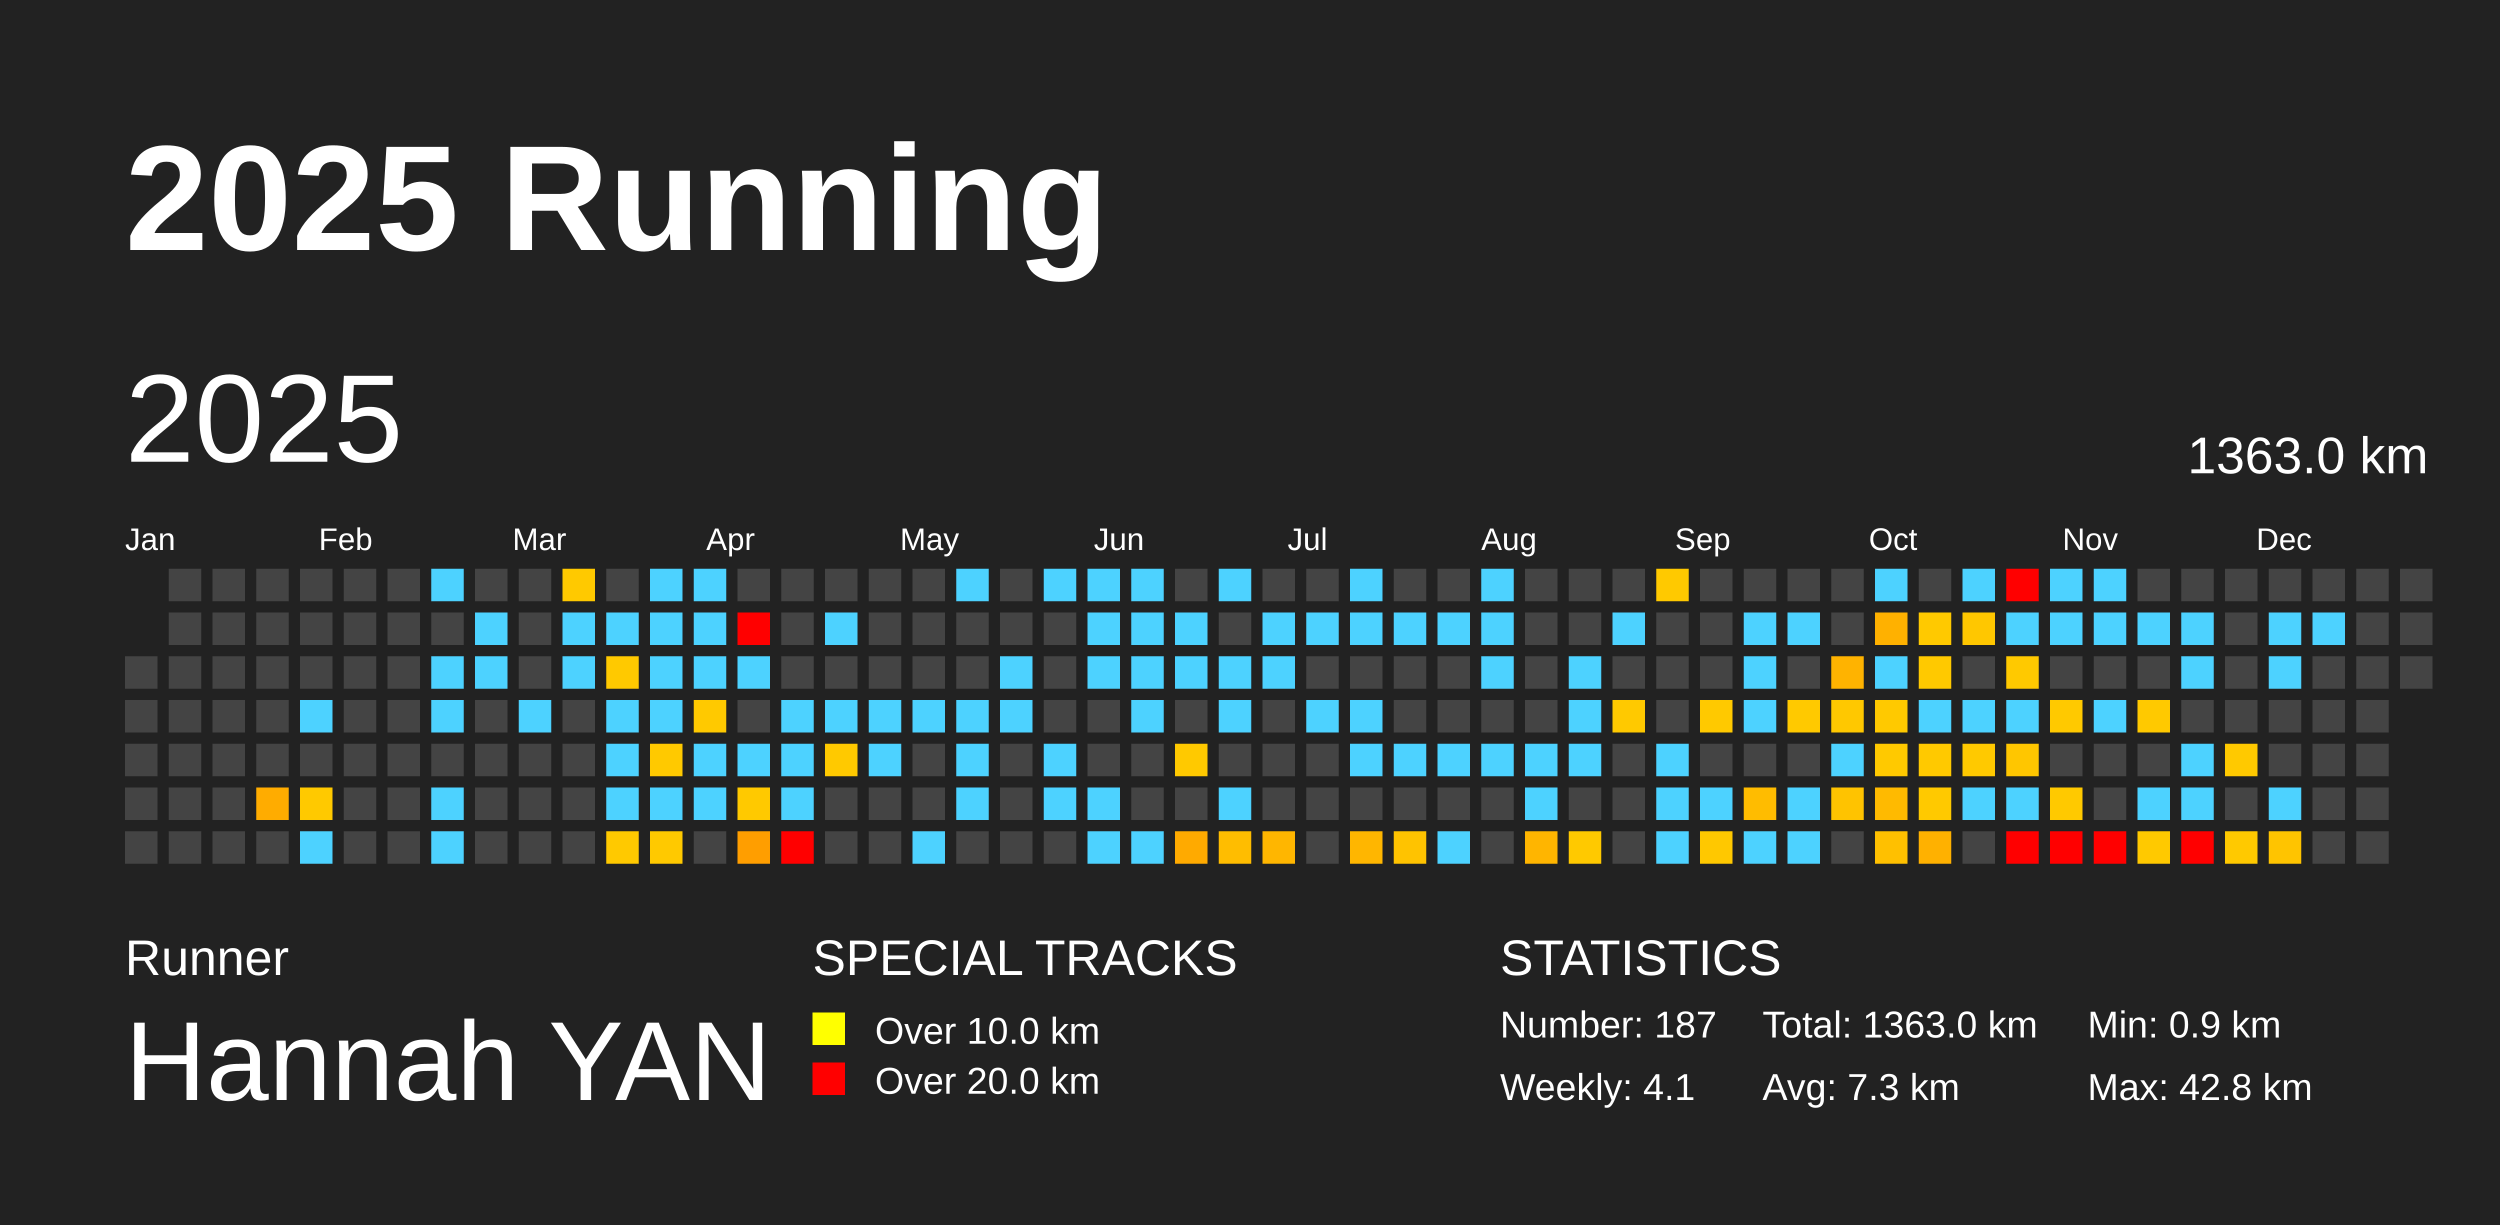
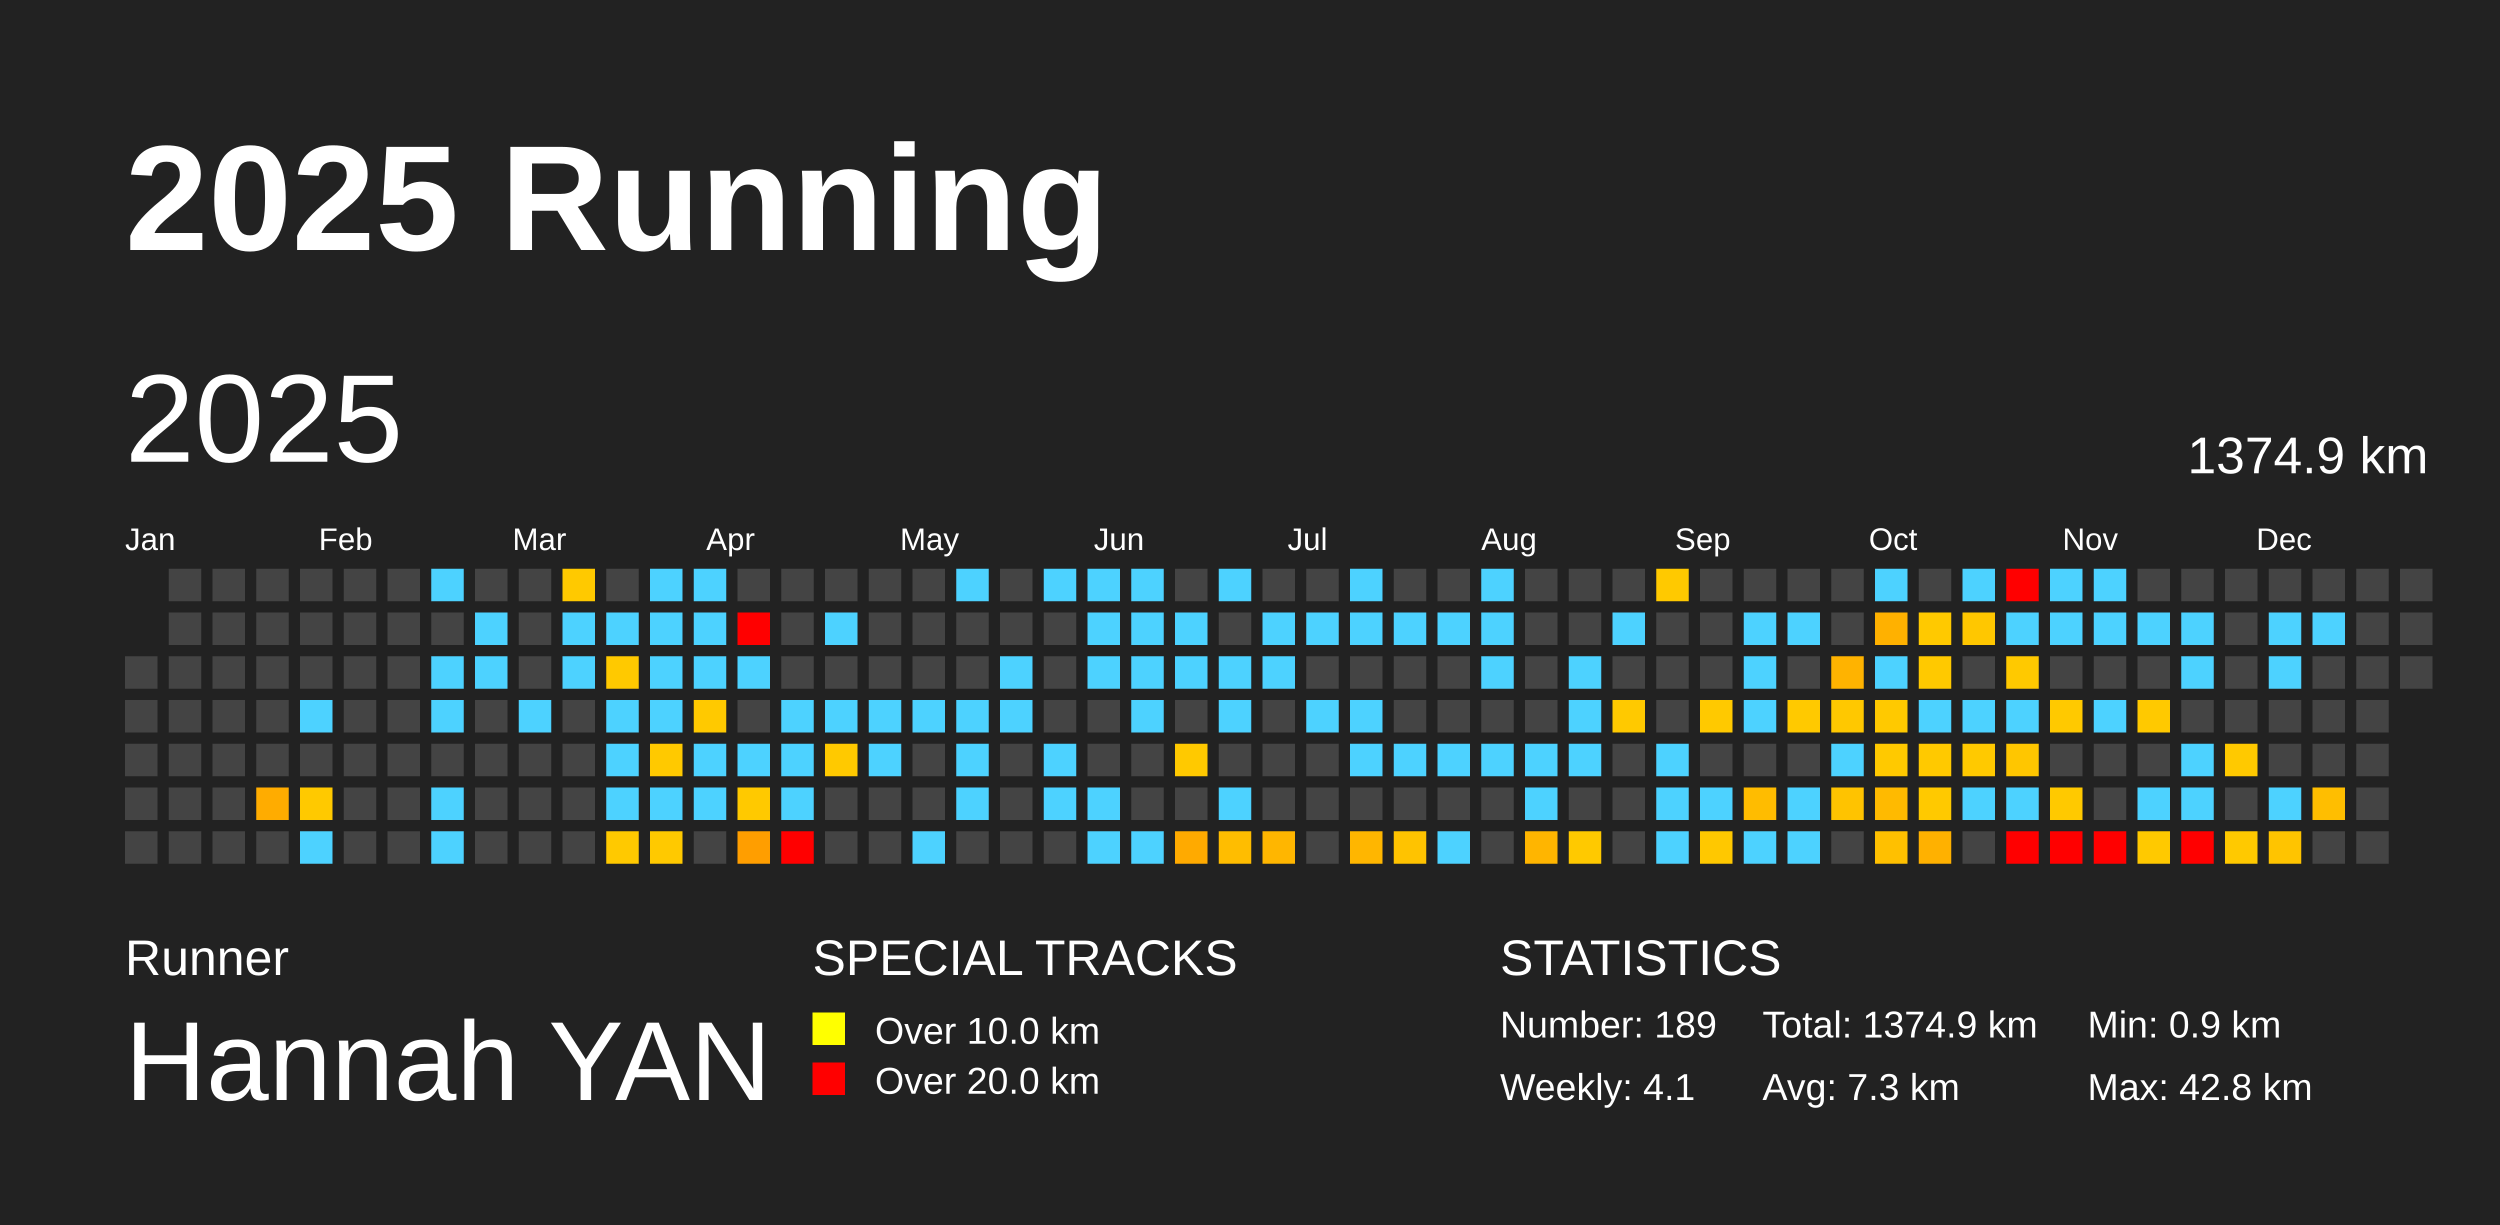
<svg xmlns="http://www.w3.org/2000/svg" baseProfile="full" height="98mm" version="1.1" viewBox="0,0,200,98" width="200mm">
  <defs />
  <rect fill="#222222" height="98" width="200" x="0" y="0" />
  <text fill="#FFFFFF" style="font-size:12px; font-family:Arial; font-weight:bold;" x="10" y="20">2025 Running</text>
  <text fill="#FFFFFF" style="font-size:4px; font-family:Arial" x="10" y="78">Runner</text>
  <text fill="#FFFFFF" style="font-size:9px; font-family:Arial" x="10" y="88">Hannah YAN</text>
  <text fill="#FFFFFF" style="font-size:4px; font-family:Arial" x="65" y="78">SPECIAL TRACKS</text>
  <rect fill="yellow" height="2.6" width="2.6" x="65" y="81" />
  <text fill="#FFFFFF" style="font-size:3px; font-family:Arial" x="70" y="83.5">Over 10.0 km</text>
  <rect fill="red" height="2.6" width="2.6" x="65" y="85" />
  <text fill="#FFFFFF" style="font-size:3px; font-family:Arial" x="70" y="87.5">Over 20.0 km</text>
  <text fill="#FFFFFF" style="font-size:4px; font-family:Arial" x="120" y="78">STATISTICS</text>
-   <text fill="#FFFFFF" style="font-size:3px; font-family:Arial" x="120" y="83">Number: 187</text>
+   <text fill="#FFFFFF" style="font-size:3px; font-family:Arial" x="120" y="83">Number: 189</text>
  <text fill="#FFFFFF" style="font-size:3px; font-family:Arial" x="120" y="88">Weekly: 4.1</text>
-   <text fill="#FFFFFF" style="font-size:3px; font-family:Arial" x="141" y="83">Total: 1363.0 km</text>
+   <text fill="#FFFFFF" style="font-size:3px; font-family:Arial" x="141" y="83">Total: 1374.9 km</text>
  <text fill="#FFFFFF" style="font-size:3px; font-family:Arial" x="141" y="88">Avg: 7.3 km</text>
  <text fill="#FFFFFF" style="font-size:3px; font-family:Arial" x="167" y="83">Min: 0.9 km</text>
  <text fill="#FFFFFF" style="font-size:3px; font-family:Arial" x="167" y="88">Max: 42.8 km</text>
  <text dominant-baseline="hanging" fill="#FFFFFF" style="font-size:10.0px; font-family:Arial;" x="10" y="30">2025</text>
-   <text dominant-baseline="hanging" fill="#FFFFFF" style="font-size:4.125px; font-family:Arial;" x="175" y="35">1363.0 km</text>
+   <text dominant-baseline="hanging" fill="#FFFFFF" style="font-size:4.125px; font-family:Arial;" x="175" y="35">1374.9 km</text>
  <text fill="#FFFFFF" style="font-size:2.5px; font-family:Arial" x="10.0" y="44">Jan</text>
  <text fill="#FFFFFF" style="font-size:2.5px; font-family:Arial" x="25.5" y="44">Feb</text>
  <text fill="#FFFFFF" style="font-size:2.5px; font-family:Arial" x="41.0" y="44">Mar</text>
  <text fill="#FFFFFF" style="font-size:2.5px; font-family:Arial" x="56.5" y="44">Apr</text>
  <text fill="#FFFFFF" style="font-size:2.5px; font-family:Arial" x="72.0" y="44">May</text>
  <text fill="#FFFFFF" style="font-size:2.5px; font-family:Arial" x="87.5" y="44">Jun</text>
  <text fill="#FFFFFF" style="font-size:2.5px; font-family:Arial" x="103.0" y="44">Jul</text>
  <text fill="#FFFFFF" style="font-size:2.5px; font-family:Arial" x="118.5" y="44">Aug</text>
  <text fill="#FFFFFF" style="font-size:2.5px; font-family:Arial" x="134.0" y="44">Sep</text>
  <text fill="#FFFFFF" style="font-size:2.5px; font-family:Arial" x="149.5" y="44">Oct</text>
  <text fill="#FFFFFF" style="font-size:2.5px; font-family:Arial" x="165.0" y="44">Nov</text>
  <text fill="#FFFFFF" style="font-size:2.5px; font-family:Arial" x="180.5" y="44">Dec</text>
  <rect fill="#444444" height="2.6" width="2.6" x="10.0" y="52.5" />
  <rect fill="#444444" height="2.6" width="2.6" x="10.0" y="56.0" />
  <rect fill="#444444" height="2.6" width="2.6" x="10.0" y="59.5" />
  <rect fill="#444444" height="2.6" width="2.6" x="10.0" y="63.0" />
  <rect fill="#444444" height="2.6" width="2.6" x="10.0" y="66.5" />
  <rect fill="#444444" height="2.6" width="2.6" x="13.5" y="45.5" />
  <rect fill="#444444" height="2.6" width="2.6" x="13.5" y="49.0" />
  <rect fill="#444444" height="2.6" width="2.6" x="13.5" y="52.5" />
  <rect fill="#444444" height="2.6" width="2.6" x="13.5" y="56.0" />
  <rect fill="#444444" height="2.6" width="2.6" x="13.5" y="59.5" />
  <rect fill="#444444" height="2.6" width="2.6" x="13.5" y="63.0" />
  <rect fill="#444444" height="2.6" width="2.6" x="13.5" y="66.5" />
  <rect fill="#444444" height="2.6" width="2.6" x="17.0" y="45.5" />
  <rect fill="#444444" height="2.6" width="2.6" x="17.0" y="49.0" />
  <rect fill="#444444" height="2.6" width="2.6" x="17.0" y="52.5" />
  <rect fill="#444444" height="2.6" width="2.6" x="17.0" y="56.0" />
  <rect fill="#444444" height="2.6" width="2.6" x="17.0" y="59.5" />
  <rect fill="#444444" height="2.6" width="2.6" x="17.0" y="63.0" />
  <rect fill="#444444" height="2.6" width="2.6" x="17.0" y="66.5" />
  <rect fill="#444444" height="2.6" width="2.6" x="20.5" y="45.5" />
  <rect fill="#444444" height="2.6" width="2.6" x="20.5" y="49.0" />
  <rect fill="#444444" height="2.6" width="2.6" x="20.5" y="52.5" />
  <rect fill="#444444" height="2.6" width="2.6" x="20.5" y="56.0" />
  <rect fill="#444444" height="2.6" width="2.6" x="20.5" y="59.5" />
  <rect fill="#ffac00" height="2.6" width="2.6" x="20.5" y="63.0" />
  <rect fill="#444444" height="2.6" width="2.6" x="20.5" y="66.5" />
  <rect fill="#444444" height="2.6" width="2.6" x="24.0" y="45.5" />
  <rect fill="#444444" height="2.6" width="2.6" x="24.0" y="49.0" />
  <rect fill="#444444" height="2.6" width="2.6" x="24.0" y="52.5" />
  <rect fill="#4dd2ff" height="2.6" width="2.6" x="24.0" y="56.0" />
  <rect fill="#444444" height="2.6" width="2.6" x="24.0" y="59.5" />
  <rect fill="#ffc900" height="2.6" width="2.6" x="24.0" y="63.0" />
  <rect fill="#4dd2ff" height="2.6" width="2.6" x="24.0" y="66.5" />
  <rect fill="#444444" height="2.6" width="2.6" x="27.5" y="45.5" />
  <rect fill="#444444" height="2.6" width="2.6" x="27.5" y="49.0" />
  <rect fill="#444444" height="2.6" width="2.6" x="27.5" y="52.5" />
  <rect fill="#444444" height="2.6" width="2.6" x="27.5" y="56.0" />
  <rect fill="#444444" height="2.6" width="2.6" x="27.5" y="59.5" />
  <rect fill="#444444" height="2.6" width="2.6" x="27.5" y="63.0" />
  <rect fill="#444444" height="2.6" width="2.6" x="27.5" y="66.5" />
  <rect fill="#444444" height="2.6" width="2.6" x="31.0" y="45.5" />
  <rect fill="#444444" height="2.6" width="2.6" x="31.0" y="49.0" />
  <rect fill="#444444" height="2.6" width="2.6" x="31.0" y="52.5" />
  <rect fill="#444444" height="2.6" width="2.6" x="31.0" y="56.0" />
  <rect fill="#444444" height="2.6" width="2.6" x="31.0" y="59.5" />
  <rect fill="#444444" height="2.6" width="2.6" x="31.0" y="63.0" />
  <rect fill="#444444" height="2.6" width="2.6" x="31.0" y="66.5" />
  <rect fill="#4dd2ff" height="2.6" width="2.6" x="34.5" y="45.5" />
  <rect fill="#444444" height="2.6" width="2.6" x="34.5" y="49.0" />
  <rect fill="#4dd2ff" height="2.6" width="2.6" x="34.5" y="52.5" />
  <rect fill="#4dd2ff" height="2.6" width="2.6" x="34.5" y="56.0" />
  <rect fill="#444444" height="2.6" width="2.6" x="34.5" y="59.5" />
  <rect fill="#4dd2ff" height="2.6" width="2.6" x="34.5" y="63.0" />
  <rect fill="#4dd2ff" height="2.6" width="2.6" x="34.5" y="66.5" />
  <rect fill="#444444" height="2.6" width="2.6" x="38.0" y="45.5" />
  <rect fill="#4dd2ff" height="2.6" width="2.6" x="38.0" y="49.0" />
  <rect fill="#4dd2ff" height="2.6" width="2.6" x="38.0" y="52.5" />
  <rect fill="#444444" height="2.6" width="2.6" x="38.0" y="56.0" />
  <rect fill="#444444" height="2.6" width="2.6" x="38.0" y="59.5" />
  <rect fill="#444444" height="2.6" width="2.6" x="38.0" y="63.0" />
  <rect fill="#444444" height="2.6" width="2.6" x="38.0" y="66.5" />
  <rect fill="#444444" height="2.6" width="2.6" x="41.5" y="45.5" />
  <rect fill="#444444" height="2.6" width="2.6" x="41.5" y="49.0" />
  <rect fill="#444444" height="2.6" width="2.6" x="41.5" y="52.5" />
  <rect fill="#4dd2ff" height="2.6" width="2.6" x="41.5" y="56.0" />
  <rect fill="#444444" height="2.6" width="2.6" x="41.5" y="59.5" />
  <rect fill="#444444" height="2.6" width="2.6" x="41.5" y="63.0" />
  <rect fill="#444444" height="2.6" width="2.6" x="41.5" y="66.5" />
  <rect fill="#ffc900" height="2.6" width="2.6" x="45.0" y="45.5" />
  <rect fill="#4dd2ff" height="2.6" width="2.6" x="45.0" y="49.0" />
  <rect fill="#4dd2ff" height="2.6" width="2.6" x="45.0" y="52.5" />
  <rect fill="#444444" height="2.6" width="2.6" x="45.0" y="56.0" />
  <rect fill="#444444" height="2.6" width="2.6" x="45.0" y="59.5" />
  <rect fill="#444444" height="2.6" width="2.6" x="45.0" y="63.0" />
  <rect fill="#444444" height="2.6" width="2.6" x="45.0" y="66.5" />
  <rect fill="#444444" height="2.6" width="2.6" x="48.5" y="45.5" />
  <rect fill="#4dd2ff" height="2.6" width="2.6" x="48.5" y="49.0" />
  <rect fill="#ffc900" height="2.6" width="2.6" x="48.5" y="52.5" />
  <rect fill="#4dd2ff" height="2.6" width="2.6" x="48.5" y="56.0" />
  <rect fill="#4dd2ff" height="2.6" width="2.6" x="48.5" y="59.5" />
  <rect fill="#4dd2ff" height="2.6" width="2.6" x="48.5" y="63.0" />
  <rect fill="#ffc900" height="2.6" width="2.6" x="48.5" y="66.5" />
  <rect fill="#4dd2ff" height="2.6" width="2.6" x="52.0" y="45.5" />
  <rect fill="#4dd2ff" height="2.6" width="2.6" x="52.0" y="49.0" />
  <rect fill="#4dd2ff" height="2.6" width="2.6" x="52.0" y="52.5" />
  <rect fill="#4dd2ff" height="2.6" width="2.6" x="52.0" y="56.0" />
  <rect fill="#ffc900" height="2.6" width="2.6" x="52.0" y="59.5" />
  <rect fill="#4dd2ff" height="2.6" width="2.6" x="52.0" y="63.0" />
  <rect fill="#ffc900" height="2.6" width="2.6" x="52.0" y="66.5" />
  <rect fill="#4dd2ff" height="2.6" width="2.6" x="55.5" y="45.5" />
  <rect fill="#4dd2ff" height="2.6" width="2.6" x="55.5" y="49.0" />
  <rect fill="#4dd2ff" height="2.6" width="2.6" x="55.5" y="52.5" />
  <rect fill="#ffc900" height="2.6" width="2.6" x="55.5" y="56.0" />
  <rect fill="#4dd2ff" height="2.6" width="2.6" x="55.5" y="59.5" />
  <rect fill="#4dd2ff" height="2.6" width="2.6" x="55.5" y="63.0" />
  <rect fill="#444444" height="2.6" width="2.6" x="55.5" y="66.5" />
  <rect fill="#444444" height="2.6" width="2.6" x="59.0" y="45.5" />
  <rect fill="red" height="2.6" width="2.6" x="59.0" y="49.0" />
  <rect fill="#4dd2ff" height="2.6" width="2.6" x="59.0" y="52.5" />
  <rect fill="#444444" height="2.6" width="2.6" x="59.0" y="56.0" />
  <rect fill="#4dd2ff" height="2.6" width="2.6" x="59.0" y="59.5" />
  <rect fill="#ffc900" height="2.6" width="2.6" x="59.0" y="63.0" />
  <rect fill="#ff9e00" height="2.6" width="2.6" x="59.0" y="66.5" />
  <rect fill="#444444" height="2.6" width="2.6" x="62.5" y="45.5" />
  <rect fill="#444444" height="2.6" width="2.6" x="62.5" y="49.0" />
  <rect fill="#444444" height="2.6" width="2.6" x="62.5" y="52.5" />
  <rect fill="#4dd2ff" height="2.6" width="2.6" x="62.5" y="56.0" />
  <rect fill="#4dd2ff" height="2.6" width="2.6" x="62.5" y="59.5" />
  <rect fill="#4dd2ff" height="2.6" width="2.6" x="62.5" y="63.0" />
  <rect fill="red" height="2.6" width="2.6" x="62.5" y="66.5" />
  <rect fill="#444444" height="2.6" width="2.6" x="66.0" y="45.5" />
  <rect fill="#4dd2ff" height="2.6" width="2.6" x="66.0" y="49.0" />
  <rect fill="#444444" height="2.6" width="2.6" x="66.0" y="52.5" />
  <rect fill="#4dd2ff" height="2.6" width="2.6" x="66.0" y="56.0" />
  <rect fill="#ffc900" height="2.6" width="2.6" x="66.0" y="59.5" />
  <rect fill="#444444" height="2.6" width="2.6" x="66.0" y="63.0" />
  <rect fill="#444444" height="2.6" width="2.6" x="66.0" y="66.5" />
  <rect fill="#444444" height="2.6" width="2.6" x="69.5" y="45.5" />
  <rect fill="#444444" height="2.6" width="2.6" x="69.5" y="49.0" />
  <rect fill="#444444" height="2.6" width="2.6" x="69.5" y="52.5" />
  <rect fill="#4dd2ff" height="2.6" width="2.6" x="69.5" y="56.0" />
  <rect fill="#4dd2ff" height="2.6" width="2.6" x="69.5" y="59.5" />
  <rect fill="#444444" height="2.6" width="2.6" x="69.5" y="63.0" />
  <rect fill="#444444" height="2.6" width="2.6" x="69.5" y="66.5" />
  <rect fill="#444444" height="2.6" width="2.6" x="73.0" y="45.5" />
  <rect fill="#444444" height="2.6" width="2.6" x="73.0" y="49.0" />
  <rect fill="#444444" height="2.6" width="2.6" x="73.0" y="52.5" />
  <rect fill="#4dd2ff" height="2.6" width="2.6" x="73.0" y="56.0" />
  <rect fill="#444444" height="2.6" width="2.6" x="73.0" y="59.5" />
  <rect fill="#444444" height="2.6" width="2.6" x="73.0" y="63.0" />
  <rect fill="#4dd2ff" height="2.6" width="2.6" x="73.0" y="66.5" />
  <rect fill="#4dd2ff" height="2.6" width="2.6" x="76.5" y="45.5" />
  <rect fill="#444444" height="2.6" width="2.6" x="76.5" y="49.0" />
  <rect fill="#444444" height="2.6" width="2.6" x="76.5" y="52.5" />
  <rect fill="#4dd2ff" height="2.6" width="2.6" x="76.5" y="56.0" />
  <rect fill="#4dd2ff" height="2.6" width="2.6" x="76.5" y="59.5" />
  <rect fill="#4dd2ff" height="2.6" width="2.6" x="76.5" y="63.0" />
  <rect fill="#444444" height="2.6" width="2.6" x="76.5" y="66.5" />
  <rect fill="#444444" height="2.6" width="2.6" x="80.0" y="45.5" />
  <rect fill="#444444" height="2.6" width="2.6" x="80.0" y="49.0" />
  <rect fill="#4dd2ff" height="2.6" width="2.6" x="80.0" y="52.5" />
  <rect fill="#4dd2ff" height="2.6" width="2.6" x="80.0" y="56.0" />
  <rect fill="#444444" height="2.6" width="2.6" x="80.0" y="59.5" />
  <rect fill="#444444" height="2.6" width="2.6" x="80.0" y="63.0" />
  <rect fill="#444444" height="2.6" width="2.6" x="80.0" y="66.5" />
  <rect fill="#4dd2ff" height="2.6" width="2.6" x="83.5" y="45.5" />
  <rect fill="#444444" height="2.6" width="2.6" x="83.5" y="49.0" />
  <rect fill="#444444" height="2.6" width="2.6" x="83.5" y="52.5" />
  <rect fill="#444444" height="2.6" width="2.6" x="83.5" y="56.0" />
  <rect fill="#4dd2ff" height="2.6" width="2.6" x="83.5" y="59.5" />
  <rect fill="#4dd2ff" height="2.6" width="2.6" x="83.5" y="63.0" />
  <rect fill="#444444" height="2.6" width="2.6" x="83.5" y="66.5" />
  <rect fill="#4dd2ff" height="2.6" width="2.6" x="87.0" y="45.5" />
  <rect fill="#4dd2ff" height="2.6" width="2.6" x="87.0" y="49.0" />
  <rect fill="#4dd2ff" height="2.6" width="2.6" x="87.0" y="52.5" />
  <rect fill="#444444" height="2.6" width="2.6" x="87.0" y="56.0" />
  <rect fill="#444444" height="2.6" width="2.6" x="87.0" y="59.5" />
  <rect fill="#4dd2ff" height="2.6" width="2.6" x="87.0" y="63.0" />
  <rect fill="#4dd2ff" height="2.6" width="2.6" x="87.0" y="66.5" />
  <rect fill="#4dd2ff" height="2.6" width="2.6" x="90.5" y="45.5" />
  <rect fill="#4dd2ff" height="2.6" width="2.6" x="90.5" y="49.0" />
  <rect fill="#4dd2ff" height="2.6" width="2.6" x="90.5" y="52.5" />
  <rect fill="#4dd2ff" height="2.6" width="2.6" x="90.5" y="56.0" />
  <rect fill="#444444" height="2.6" width="2.6" x="90.5" y="59.5" />
  <rect fill="#444444" height="2.6" width="2.6" x="90.5" y="63.0" />
  <rect fill="#4dd2ff" height="2.6" width="2.6" x="90.5" y="66.5" />
  <rect fill="#444444" height="2.6" width="2.6" x="94.0" y="45.5" />
  <rect fill="#4dd2ff" height="2.6" width="2.6" x="94.0" y="49.0" />
  <rect fill="#4dd2ff" height="2.6" width="2.6" x="94.0" y="52.5" />
  <rect fill="#444444" height="2.6" width="2.6" x="94.0" y="56.0" />
  <rect fill="#ffc900" height="2.6" width="2.6" x="94.0" y="59.5" />
  <rect fill="#444444" height="2.6" width="2.6" x="94.0" y="63.0" />
  <rect fill="#ffaa00" height="2.6" width="2.6" x="94.0" y="66.5" />
  <rect fill="#4dd2ff" height="2.6" width="2.6" x="97.5" y="45.5" />
  <rect fill="#444444" height="2.6" width="2.6" x="97.5" y="49.0" />
  <rect fill="#4dd2ff" height="2.6" width="2.6" x="97.5" y="52.5" />
  <rect fill="#4dd2ff" height="2.6" width="2.6" x="97.5" y="56.0" />
  <rect fill="#444444" height="2.6" width="2.6" x="97.5" y="59.5" />
  <rect fill="#4dd2ff" height="2.6" width="2.6" x="97.5" y="63.0" />
  <rect fill="#ffbd00" height="2.6" width="2.6" x="97.5" y="66.5" />
  <rect fill="#444444" height="2.6" width="2.6" x="101.0" y="45.5" />
  <rect fill="#4dd2ff" height="2.6" width="2.6" x="101.0" y="49.0" />
  <rect fill="#4dd2ff" height="2.6" width="2.6" x="101.0" y="52.5" />
  <rect fill="#444444" height="2.6" width="2.6" x="101.0" y="56.0" />
  <rect fill="#444444" height="2.6" width="2.6" x="101.0" y="59.5" />
  <rect fill="#444444" height="2.6" width="2.6" x="101.0" y="63.0" />
  <rect fill="#ffb600" height="2.6" width="2.6" x="101.0" y="66.5" />
  <rect fill="#444444" height="2.6" width="2.6" x="104.5" y="45.5" />
  <rect fill="#4dd2ff" height="2.6" width="2.6" x="104.5" y="49.0" />
  <rect fill="#444444" height="2.6" width="2.6" x="104.5" y="52.5" />
  <rect fill="#4dd2ff" height="2.6" width="2.6" x="104.5" y="56.0" />
  <rect fill="#444444" height="2.6" width="2.6" x="104.5" y="59.5" />
  <rect fill="#444444" height="2.6" width="2.6" x="104.5" y="63.0" />
  <rect fill="#444444" height="2.6" width="2.6" x="104.5" y="66.5" />
  <rect fill="#4dd2ff" height="2.6" width="2.6" x="108.0" y="45.5" />
  <rect fill="#4dd2ff" height="2.6" width="2.6" x="108.0" y="49.0" />
  <rect fill="#444444" height="2.6" width="2.6" x="108.0" y="52.5" />
  <rect fill="#4dd2ff" height="2.6" width="2.6" x="108.0" y="56.0" />
  <rect fill="#4dd2ff" height="2.6" width="2.6" x="108.0" y="59.5" />
  <rect fill="#444444" height="2.6" width="2.6" x="108.0" y="63.0" />
  <rect fill="#ffb600" height="2.6" width="2.6" x="108.0" y="66.5" />
  <rect fill="#444444" height="2.6" width="2.6" x="111.5" y="45.5" />
  <rect fill="#4dd2ff" height="2.6" width="2.6" x="111.5" y="49.0" />
  <rect fill="#444444" height="2.6" width="2.6" x="111.5" y="52.5" />
  <rect fill="#444444" height="2.6" width="2.6" x="111.5" y="56.0" />
  <rect fill="#4dd2ff" height="2.6" width="2.6" x="111.5" y="59.5" />
  <rect fill="#444444" height="2.6" width="2.6" x="111.5" y="63.0" />
  <rect fill="#ffc300" height="2.6" width="2.6" x="111.5" y="66.5" />
  <rect fill="#444444" height="2.6" width="2.6" x="115.0" y="45.5" />
  <rect fill="#4dd2ff" height="2.6" width="2.6" x="115.0" y="49.0" />
  <rect fill="#444444" height="2.6" width="2.6" x="115.0" y="52.5" />
  <rect fill="#444444" height="2.6" width="2.6" x="115.0" y="56.0" />
  <rect fill="#4dd2ff" height="2.6" width="2.6" x="115.0" y="59.5" />
  <rect fill="#444444" height="2.6" width="2.6" x="115.0" y="63.0" />
  <rect fill="#4dd2ff" height="2.6" width="2.6" x="115.0" y="66.5" />
  <rect fill="#4dd2ff" height="2.6" width="2.6" x="118.5" y="45.5" />
  <rect fill="#4dd2ff" height="2.6" width="2.6" x="118.5" y="49.0" />
  <rect fill="#4dd2ff" height="2.6" width="2.6" x="118.5" y="52.5" />
  <rect fill="#444444" height="2.6" width="2.6" x="118.5" y="56.0" />
  <rect fill="#4dd2ff" height="2.6" width="2.6" x="118.5" y="59.5" />
  <rect fill="#444444" height="2.6" width="2.6" x="118.5" y="63.0" />
  <rect fill="#444444" height="2.6" width="2.6" x="118.5" y="66.5" />
  <rect fill="#444444" height="2.6" width="2.6" x="122.0" y="45.5" />
  <rect fill="#444444" height="2.6" width="2.6" x="122.0" y="49.0" />
  <rect fill="#444444" height="2.6" width="2.6" x="122.0" y="52.5" />
  <rect fill="#444444" height="2.6" width="2.6" x="122.0" y="56.0" />
  <rect fill="#4dd2ff" height="2.6" width="2.6" x="122.0" y="59.5" />
  <rect fill="#4dd2ff" height="2.6" width="2.6" x="122.0" y="63.0" />
  <rect fill="#ffb500" height="2.6" width="2.6" x="122.0" y="66.5" />
  <rect fill="#444444" height="2.6" width="2.6" x="125.5" y="45.5" />
  <rect fill="#444444" height="2.6" width="2.6" x="125.5" y="49.0" />
  <rect fill="#4dd2ff" height="2.6" width="2.6" x="125.5" y="52.5" />
  <rect fill="#4dd2ff" height="2.6" width="2.6" x="125.5" y="56.0" />
  <rect fill="#4dd2ff" height="2.6" width="2.6" x="125.5" y="59.5" />
  <rect fill="#444444" height="2.6" width="2.6" x="125.5" y="63.0" />
  <rect fill="#ffc900" height="2.6" width="2.6" x="125.5" y="66.5" />
  <rect fill="#444444" height="2.6" width="2.6" x="129.0" y="45.5" />
  <rect fill="#4dd2ff" height="2.6" width="2.6" x="129.0" y="49.0" />
  <rect fill="#444444" height="2.6" width="2.6" x="129.0" y="52.5" />
  <rect fill="#ffc900" height="2.6" width="2.6" x="129.0" y="56.0" />
  <rect fill="#444444" height="2.6" width="2.6" x="129.0" y="59.5" />
  <rect fill="#444444" height="2.6" width="2.6" x="129.0" y="63.0" />
  <rect fill="#444444" height="2.6" width="2.6" x="129.0" y="66.5" />
  <rect fill="#ffc900" height="2.6" width="2.6" x="132.5" y="45.5" />
  <rect fill="#444444" height="2.6" width="2.6" x="132.5" y="49.0" />
  <rect fill="#444444" height="2.6" width="2.6" x="132.5" y="52.5" />
  <rect fill="#444444" height="2.6" width="2.6" x="132.5" y="56.0" />
  <rect fill="#4dd2ff" height="2.6" width="2.6" x="132.5" y="59.5" />
  <rect fill="#4dd2ff" height="2.6" width="2.6" x="132.5" y="63.0" />
  <rect fill="#4dd2ff" height="2.6" width="2.6" x="132.5" y="66.5" />
  <rect fill="#444444" height="2.6" width="2.6" x="136.0" y="45.5" />
  <rect fill="#444444" height="2.6" width="2.6" x="136.0" y="49.0" />
  <rect fill="#444444" height="2.6" width="2.6" x="136.0" y="52.5" />
  <rect fill="#ffc900" height="2.6" width="2.6" x="136.0" y="56.0" />
  <rect fill="#444444" height="2.6" width="2.6" x="136.0" y="59.5" />
  <rect fill="#4dd2ff" height="2.6" width="2.6" x="136.0" y="63.0" />
  <rect fill="#ffc800" height="2.6" width="2.6" x="136.0" y="66.5" />
  <rect fill="#444444" height="2.6" width="2.6" x="139.5" y="45.5" />
  <rect fill="#4dd2ff" height="2.6" width="2.6" x="139.5" y="49.0" />
  <rect fill="#4dd2ff" height="2.6" width="2.6" x="139.5" y="52.5" />
  <rect fill="#4dd2ff" height="2.6" width="2.6" x="139.5" y="56.0" />
  <rect fill="#444444" height="2.6" width="2.6" x="139.5" y="59.5" />
  <rect fill="#ffbc00" height="2.6" width="2.6" x="139.5" y="63.0" />
  <rect fill="#4dd2ff" height="2.6" width="2.6" x="139.5" y="66.5" />
  <rect fill="#444444" height="2.6" width="2.6" x="143.0" y="45.5" />
  <rect fill="#4dd2ff" height="2.6" width="2.6" x="143.0" y="49.0" />
  <rect fill="#444444" height="2.6" width="2.6" x="143.0" y="52.5" />
  <rect fill="#ffc900" height="2.6" width="2.6" x="143.0" y="56.0" />
  <rect fill="#444444" height="2.6" width="2.6" x="143.0" y="59.5" />
  <rect fill="#4dd2ff" height="2.6" width="2.6" x="143.0" y="63.0" />
  <rect fill="#4dd2ff" height="2.6" width="2.6" x="143.0" y="66.5" />
  <rect fill="#444444" height="2.6" width="2.6" x="146.5" y="45.5" />
  <rect fill="#444444" height="2.6" width="2.6" x="146.5" y="49.0" />
  <rect fill="#ffb300" height="2.6" width="2.6" x="146.5" y="52.5" />
  <rect fill="#ffc800" height="2.6" width="2.6" x="146.5" y="56.0" />
  <rect fill="#4dd2ff" height="2.6" width="2.6" x="146.5" y="59.5" />
  <rect fill="#ffc300" height="2.6" width="2.6" x="146.5" y="63.0" />
  <rect fill="#444444" height="2.6" width="2.6" x="146.5" y="66.5" />
  <rect fill="#4dd2ff" height="2.6" width="2.6" x="150.0" y="45.5" />
  <rect fill="#ffb100" height="2.6" width="2.6" x="150.0" y="49.0" />
  <rect fill="#4dd2ff" height="2.6" width="2.6" x="150.0" y="52.5" />
  <rect fill="#ffc900" height="2.6" width="2.6" x="150.0" y="56.0" />
  <rect fill="#ffc900" height="2.6" width="2.6" x="150.0" y="59.5" />
  <rect fill="#ffba00" height="2.6" width="2.6" x="150.0" y="63.0" />
  <rect fill="#ffc000" height="2.6" width="2.6" x="150.0" y="66.5" />
  <rect fill="#444444" height="2.6" width="2.6" x="153.5" y="45.5" />
  <rect fill="#ffc900" height="2.6" width="2.6" x="153.5" y="49.0" />
  <rect fill="#ffc900" height="2.6" width="2.6" x="153.5" y="52.5" />
  <rect fill="#4dd2ff" height="2.6" width="2.6" x="153.5" y="56.0" />
  <rect fill="#ffc900" height="2.6" width="2.6" x="153.5" y="59.5" />
  <rect fill="#ffc900" height="2.6" width="2.6" x="153.5" y="63.0" />
  <rect fill="#ffb100" height="2.6" width="2.6" x="153.5" y="66.5" />
  <rect fill="#4dd2ff" height="2.6" width="2.6" x="157.0" y="45.5" />
  <rect fill="#ffc700" height="2.6" width="2.6" x="157.0" y="49.0" />
  <rect fill="#444444" height="2.6" width="2.6" x="157.0" y="52.5" />
  <rect fill="#4dd2ff" height="2.6" width="2.6" x="157.0" y="56.0" />
  <rect fill="#ffc900" height="2.6" width="2.6" x="157.0" y="59.5" />
  <rect fill="#4dd2ff" height="2.6" width="2.6" x="157.0" y="63.0" />
  <rect fill="#444444" height="2.6" width="2.6" x="157.0" y="66.5" />
  <rect fill="red" height="2.6" width="2.6" x="160.5" y="45.5" />
  <rect fill="#4dd2ff" height="2.6" width="2.6" x="160.5" y="49.0" />
  <rect fill="#ffc900" height="2.6" width="2.6" x="160.5" y="52.5" />
  <rect fill="#4dd2ff" height="2.6" width="2.6" x="160.5" y="56.0" />
  <rect fill="#ffc600" height="2.6" width="2.6" x="160.5" y="59.5" />
  <rect fill="#4dd2ff" height="2.6" width="2.6" x="160.5" y="63.0" />
  <rect fill="red" height="2.6" width="2.6" x="160.5" y="66.5" />
  <rect fill="#4dd2ff" height="2.6" width="2.6" x="164.0" y="45.5" />
  <rect fill="#4dd2ff" height="2.6" width="2.6" x="164.0" y="49.0" />
  <rect fill="#444444" height="2.6" width="2.6" x="164.0" y="52.5" />
  <rect fill="#ffc900" height="2.6" width="2.6" x="164.0" y="56.0" />
  <rect fill="#444444" height="2.6" width="2.6" x="164.0" y="59.5" />
  <rect fill="#ffc900" height="2.6" width="2.6" x="164.0" y="63.0" />
  <rect fill="red" height="2.6" width="2.6" x="164.0" y="66.5" />
  <rect fill="#4dd2ff" height="2.6" width="2.6" x="167.5" y="45.5" />
  <rect fill="#4dd2ff" height="2.6" width="2.6" x="167.5" y="49.0" />
  <rect fill="#444444" height="2.6" width="2.6" x="167.5" y="52.5" />
  <rect fill="#4dd2ff" height="2.6" width="2.6" x="167.5" y="56.0" />
  <rect fill="#444444" height="2.6" width="2.6" x="167.5" y="59.5" />
  <rect fill="#444444" height="2.6" width="2.6" x="167.5" y="63.0" />
  <rect fill="red" height="2.6" width="2.6" x="167.5" y="66.5" />
  <rect fill="#444444" height="2.6" width="2.6" x="171.0" y="45.5" />
  <rect fill="#4dd2ff" height="2.6" width="2.6" x="171.0" y="49.0" />
  <rect fill="#444444" height="2.6" width="2.6" x="171.0" y="52.5" />
  <rect fill="#ffc900" height="2.6" width="2.6" x="171.0" y="56.0" />
  <rect fill="#444444" height="2.6" width="2.6" x="171.0" y="59.5" />
  <rect fill="#4dd2ff" height="2.6" width="2.6" x="171.0" y="63.0" />
  <rect fill="#ffc900" height="2.6" width="2.6" x="171.0" y="66.5" />
  <rect fill="#444444" height="2.6" width="2.6" x="174.5" y="45.5" />
  <rect fill="#4dd2ff" height="2.6" width="2.6" x="174.5" y="49.0" />
  <rect fill="#4dd2ff" height="2.6" width="2.6" x="174.5" y="52.5" />
  <rect fill="#444444" height="2.6" width="2.6" x="174.5" y="56.0" />
  <rect fill="#4dd2ff" height="2.6" width="2.6" x="174.5" y="59.5" />
  <rect fill="#4dd2ff" height="2.6" width="2.6" x="174.5" y="63.0" />
  <rect fill="red" height="2.6" width="2.6" x="174.5" y="66.5" />
  <rect fill="#444444" height="2.6" width="2.6" x="178.0" y="45.5" />
  <rect fill="#444444" height="2.6" width="2.6" x="178.0" y="49.0" />
  <rect fill="#444444" height="2.6" width="2.6" x="178.0" y="52.5" />
  <rect fill="#444444" height="2.6" width="2.6" x="178.0" y="56.0" />
  <rect fill="#ffc900" height="2.6" width="2.6" x="178.0" y="59.5" />
  <rect fill="#444444" height="2.6" width="2.6" x="178.0" y="63.0" />
  <rect fill="#ffc900" height="2.6" width="2.6" x="178.0" y="66.5" />
  <rect fill="#444444" height="2.6" width="2.6" x="181.5" y="45.5" />
  <rect fill="#4dd2ff" height="2.6" width="2.6" x="181.5" y="49.0" />
  <rect fill="#4dd2ff" height="2.6" width="2.6" x="181.5" y="52.5" />
  <rect fill="#444444" height="2.6" width="2.6" x="181.5" y="56.0" />
  <rect fill="#444444" height="2.6" width="2.6" x="181.5" y="59.5" />
  <rect fill="#4dd2ff" height="2.6" width="2.6" x="181.5" y="63.0" />
  <rect fill="#ffc400" height="2.6" width="2.6" x="181.5" y="66.5" />
  <rect fill="#444444" height="2.6" width="2.6" x="185.0" y="45.5" />
  <rect fill="#4dd2ff" height="2.6" width="2.6" x="185.0" y="49.0" />
  <rect fill="#444444" height="2.6" width="2.6" x="185.0" y="52.5" />
  <rect fill="#444444" height="2.6" width="2.6" x="185.0" y="56.0" />
  <rect fill="#444444" height="2.6" width="2.6" x="185.0" y="59.5" />
-   <rect fill="#444444" height="2.6" width="2.6" x="185.0" y="63.0" />
+   <rect fill="#ffbe00" height="2.6" width="2.6" x="185.0" y="63.0" />
  <rect fill="#444444" height="2.6" width="2.6" x="185.0" y="66.5" />
  <rect fill="#444444" height="2.6" width="2.6" x="188.5" y="45.5" />
  <rect fill="#444444" height="2.6" width="2.6" x="188.5" y="49.0" />
  <rect fill="#444444" height="2.6" width="2.6" x="188.5" y="52.5" />
  <rect fill="#444444" height="2.6" width="2.6" x="188.5" y="56.0" />
  <rect fill="#444444" height="2.6" width="2.6" x="188.5" y="59.5" />
  <rect fill="#444444" height="2.6" width="2.6" x="188.5" y="63.0" />
  <rect fill="#444444" height="2.6" width="2.6" x="188.5" y="66.5" />
  <rect fill="#444444" height="2.6" width="2.6" x="192.0" y="45.5" />
  <rect fill="#444444" height="2.6" width="2.6" x="192.0" y="49.0" />
  <rect fill="#444444" height="2.6" width="2.6" x="192.0" y="52.5" />
</svg>
